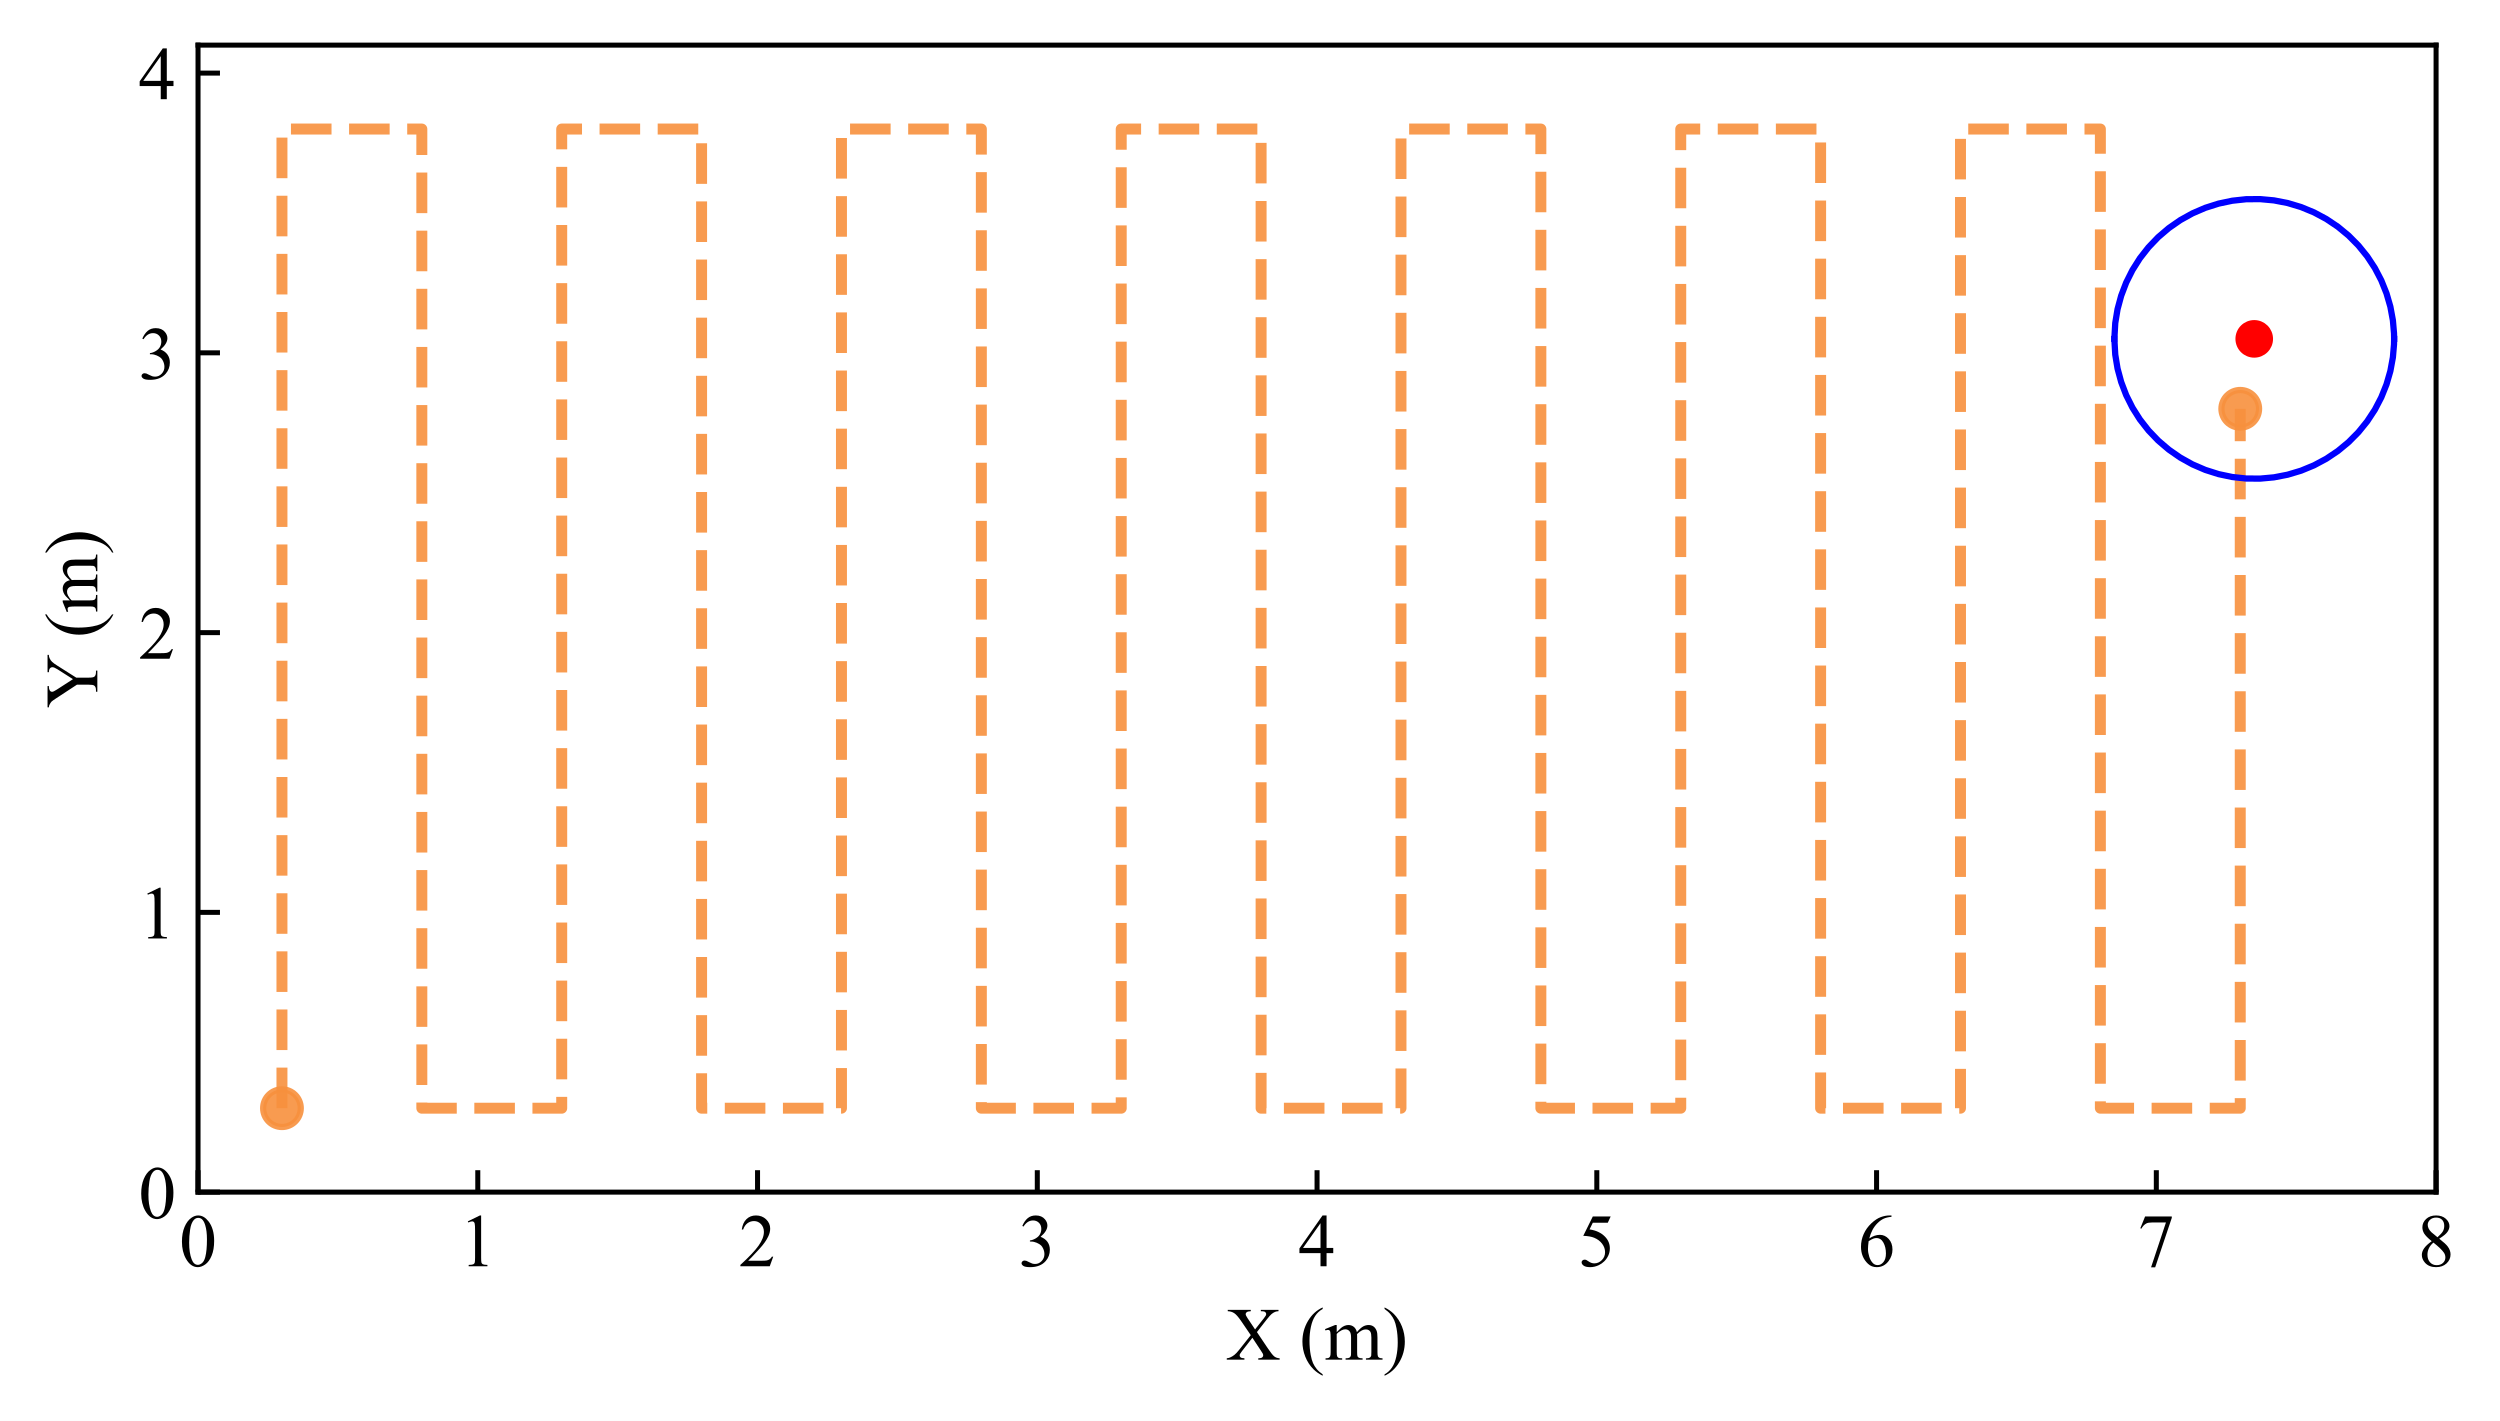
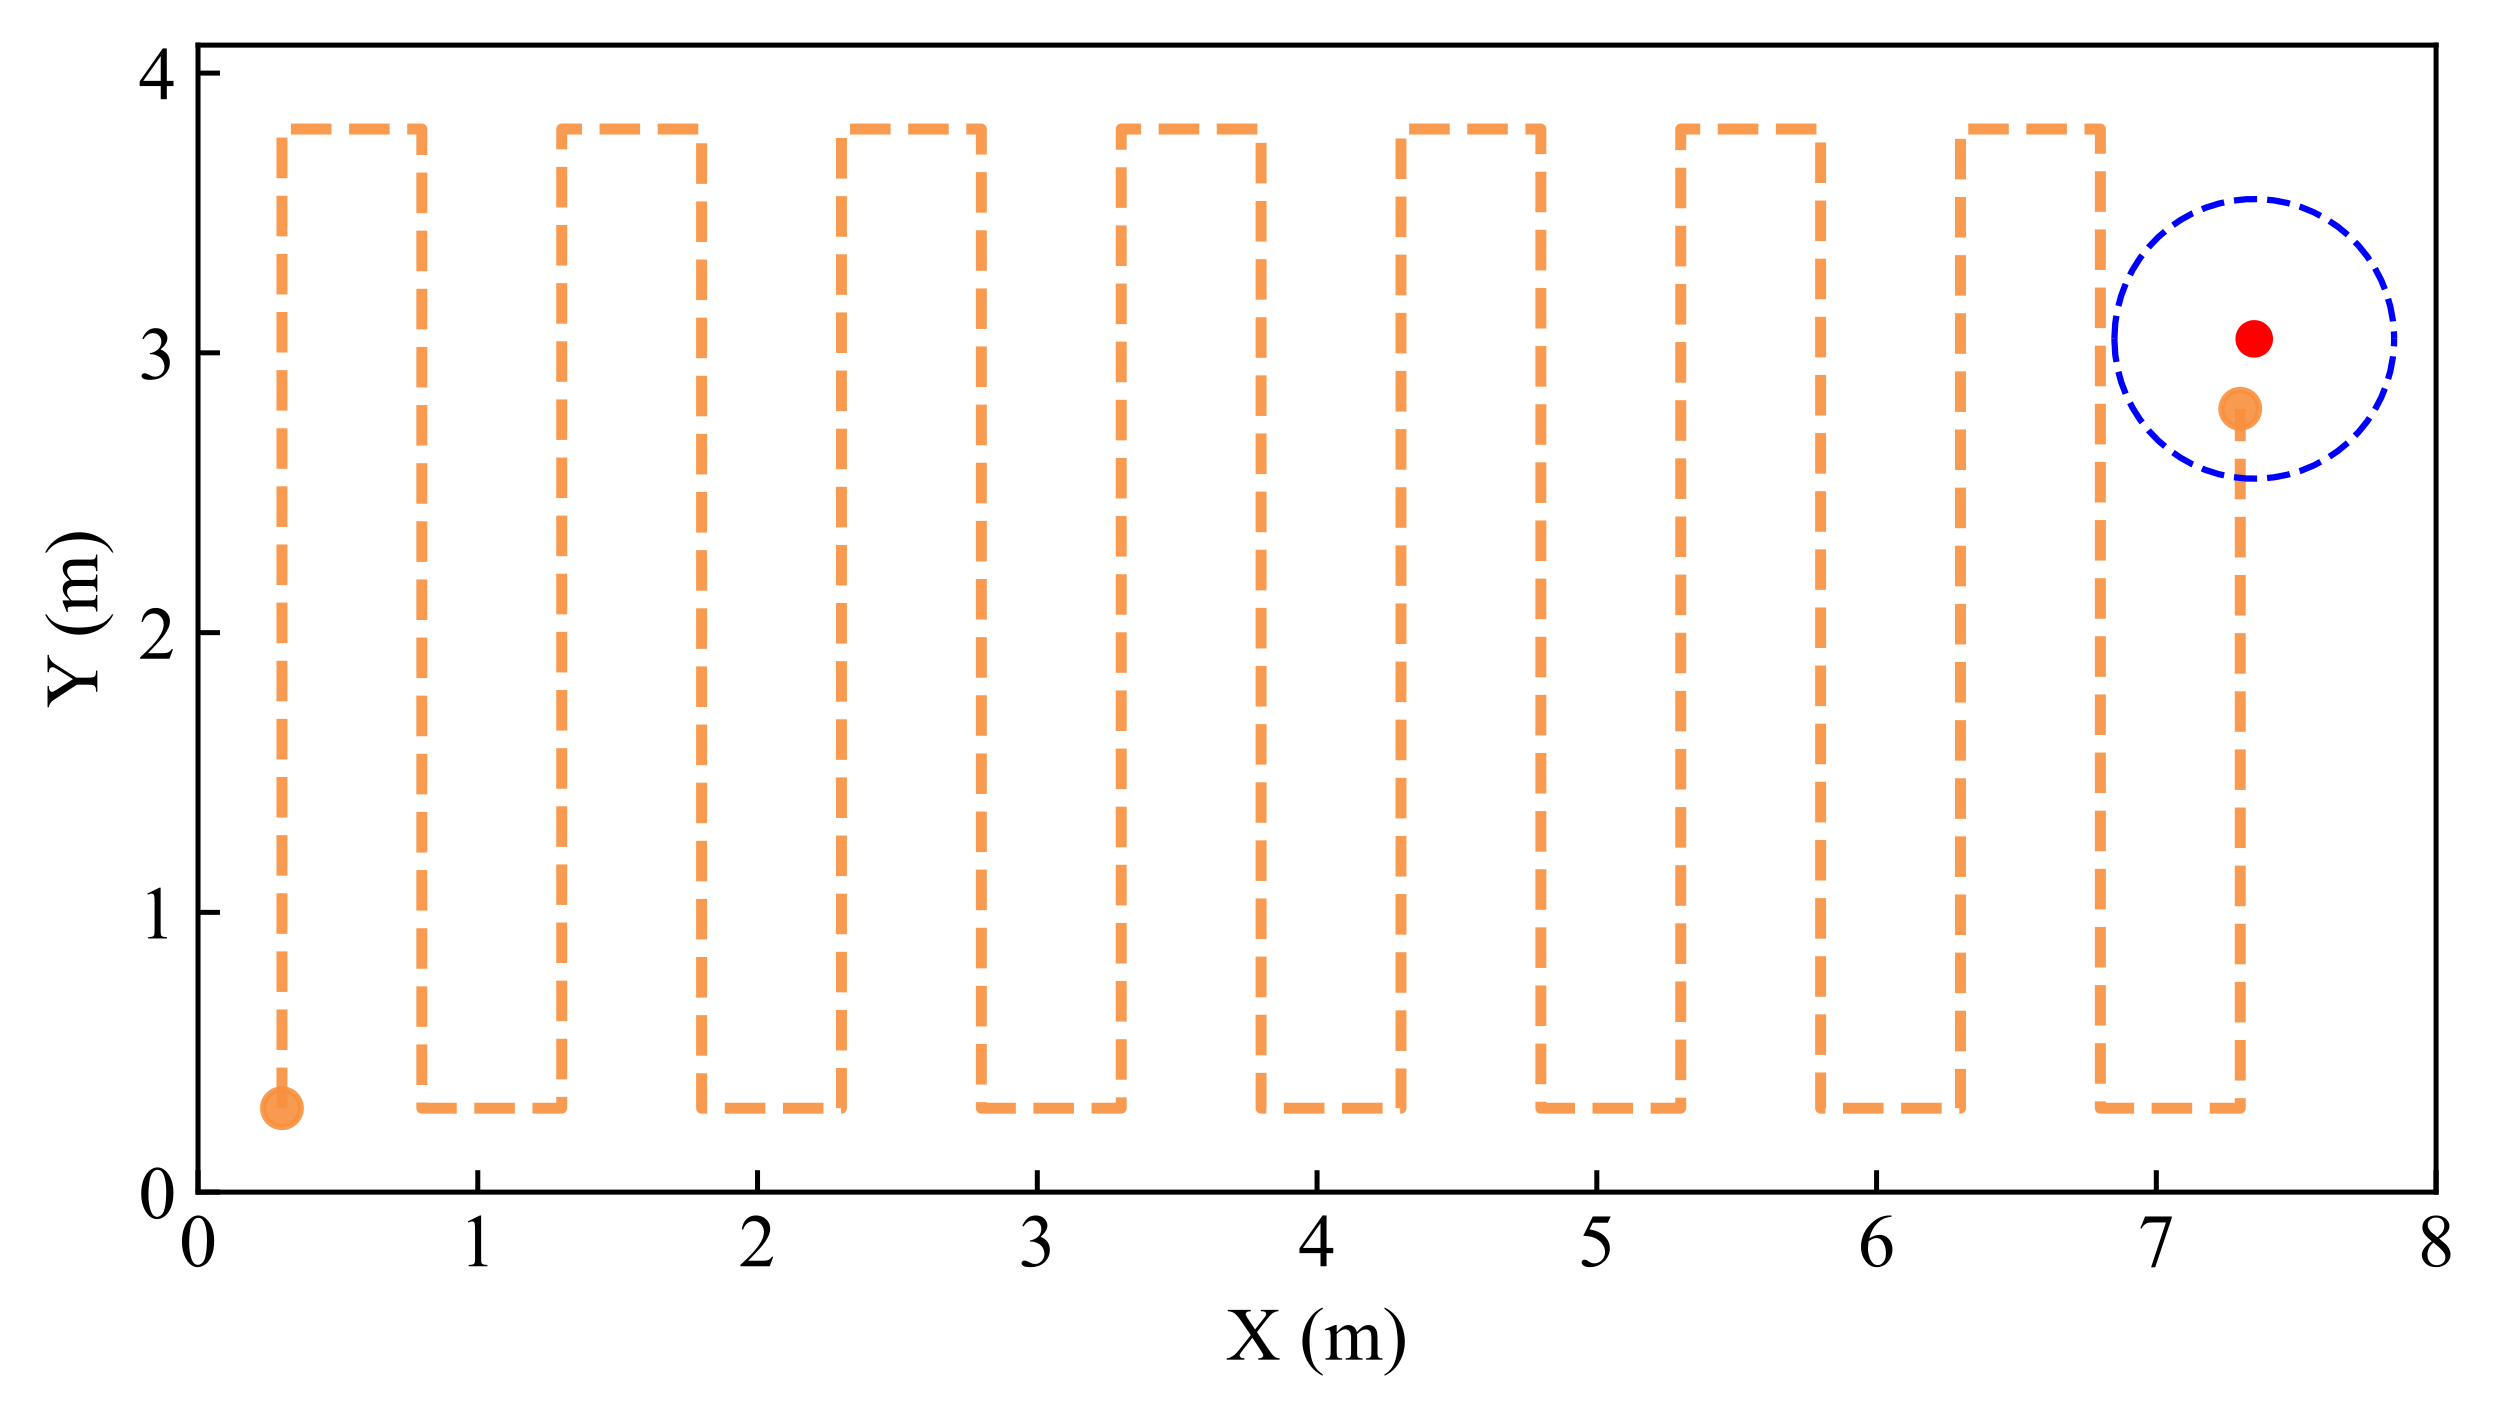
<svg xmlns="http://www.w3.org/2000/svg" xmlns:xlink="http://www.w3.org/1999/xlink" width="398.919pt" height="226.723pt" viewBox="0 0 398.919 226.723" version="1.1">
  <defs>
    <style type="text/css">*{stroke-linejoin: round; stroke-linecap: butt}</style>
  </defs>
  <g id="figure_1">
    <g id="patch_1">
      <path d="M 0 226.723  L 398.919 226.723  L 398.919 0  L 0 0  z " style="fill: #ffffff" />
    </g>
    <g id="axes_1">
      <g id="patch_2">
        <path d="M 31.599 190.224  L 388.719 190.224  L 388.719 7.2  L 31.599 7.2  z " style="fill: #ffffff" />
      </g>
      <g id="matplotlib.axis_1">
        <g id="xtick_1">
          <g id="line2d_1">
            <defs>
-               <path id="m3a78e923db" d="M 0 0  L 0 -3.5  " style="stroke: #000000; stroke-width: 0.8" />
-             </defs>
-             <g>
-               <use xlink:href="#m3a78e923db" x="31.599" y="190.224" style="stroke: #000000; stroke-width: 0.8" />
+               <path id="mce85c5e16e" d="M 0 0  L 0 -3.5  " style="stroke: #000000; stroke-width: 0.8" />
+             </defs>
+             <g>
+               <use xlink:href="#mce85c5e16e" x="31.599" y="190.224" style="stroke: #000000; stroke-width: 0.8" />
            </g>
          </g>
          <g id="text_1">
            <g transform="translate(28.59937 202.0565)scale(0.12 -0.12)">
              <defs>
                <path id="TimesNewRomanPSMT-30" d="M 231 2094  Q 231 2819 450 3342  Q 669 3866 1031 4122  Q 1313 4325 1613 4325  Q 2100 4325 2488 3828  Q 2972 3213 2972 2159  Q 2972 1422 2759 906  Q 2547 391 2217 158  Q 1888 -75 1581 -75  Q 975 -75 572 641  Q 231 1244 231 2094  z M 844 2016  Q 844 1141 1059 588  Q 1238 122 1591 122  Q 1759 122 1940 273  Q 2122 425 2216 781  Q 2359 1319 2359 2297  Q 2359 3022 2209 3506  Q 2097 3866 1919 4016  Q 1791 4119 1609 4119  Q 1397 4119 1231 3928  Q 1006 3669 925 3112  Q 844 2556 844 2016  z " transform="scale(0.015625)" />
              </defs>
              <use xlink:href="#TimesNewRomanPSMT-30" />
            </g>
          </g>
        </g>
        <g id="xtick_2">
          <g id="line2d_2">
            <g>
-               <use xlink:href="#m3a78e923db" x="76.239" y="190.224" style="stroke: #000000; stroke-width: 0.8" />
+               <use xlink:href="#mce85c5e16e" x="76.239" y="190.224" style="stroke: #000000; stroke-width: 0.8" />
            </g>
          </g>
          <g id="text_2">
            <g transform="translate(73.23937 202.0565)scale(0.12 -0.12)">
              <defs>
                <path id="TimesNewRomanPSMT-31" d="M 750 3822  L 1781 4325  L 1884 4325  L 1884 747  Q 1884 391 1914 303  Q 1944 216 2037 169  Q 2131 122 2419 116  L 2419 0  L 825 0  L 825 116  Q 1125 122 1212 167  Q 1300 213 1334 289  Q 1369 366 1369 747  L 1369 3034  Q 1369 3497 1338 3628  Q 1316 3728 1258 3775  Q 1200 3822 1119 3822  Q 1003 3822 797 3725  L 750 3822  z " transform="scale(0.015625)" />
              </defs>
              <use xlink:href="#TimesNewRomanPSMT-31" />
            </g>
          </g>
        </g>
        <g id="xtick_3">
          <g id="line2d_3">
            <g>
-               <use xlink:href="#m3a78e923db" x="120.879" y="190.224" style="stroke: #000000; stroke-width: 0.8" />
+               <use xlink:href="#mce85c5e16e" x="120.879" y="190.224" style="stroke: #000000; stroke-width: 0.8" />
            </g>
          </g>
          <g id="text_3">
            <g transform="translate(117.8794 202.0565)scale(0.12 -0.12)">
              <defs>
                <path id="TimesNewRomanPSMT-32" d="M 2934 816  L 2638 0  L 138 0  L 138 116  Q 1241 1122 1691 1759  Q 2141 2397 2141 2925  Q 2141 3328 1894 3587  Q 1647 3847 1303 3847  Q 991 3847 742 3664  Q 494 3481 375 3128  L 259 3128  Q 338 3706 661 4015  Q 984 4325 1469 4325  Q 1984 4325 2329 3994  Q 2675 3663 2675 3213  Q 2675 2891 2525 2569  Q 2294 2063 1775 1497  Q 997 647 803 472  L 1909 472  Q 2247 472 2383 497  Q 2519 522 2628 598  Q 2738 675 2819 816  L 2934 816  z " transform="scale(0.015625)" />
              </defs>
              <use xlink:href="#TimesNewRomanPSMT-32" />
            </g>
          </g>
        </g>
        <g id="xtick_4">
          <g id="line2d_4">
            <g>
-               <use xlink:href="#m3a78e923db" x="165.519" y="190.224" style="stroke: #000000; stroke-width: 0.8" />
+               <use xlink:href="#mce85c5e16e" x="165.519" y="190.224" style="stroke: #000000; stroke-width: 0.8" />
            </g>
          </g>
          <g id="text_4">
            <g transform="translate(162.5194 202.0565)scale(0.12 -0.12)">
              <defs>
                <path id="TimesNewRomanPSMT-33" d="M 325 3431  Q 506 3859 782 4092  Q 1059 4325 1472 4325  Q 1981 4325 2253 3994  Q 2459 3747 2459 3466  Q 2459 3003 1878 2509  Q 2269 2356 2469 2072  Q 2669 1788 2669 1403  Q 2669 853 2319 450  Q 1863 -75 997 -75  Q 569 -75 414 31  Q 259 138 259 259  Q 259 350 332 419  Q 406 488 509 488  Q 588 488 669 463  Q 722 447 909 348  Q 1097 250 1169 231  Q 1284 197 1416 197  Q 1734 197 1970 444  Q 2206 691 2206 1028  Q 2206 1275 2097 1509  Q 2016 1684 1919 1775  Q 1784 1900 1550 2001  Q 1316 2103 1072 2103  L 972 2103  L 972 2197  Q 1219 2228 1467 2375  Q 1716 2522 1828 2728  Q 1941 2934 1941 3181  Q 1941 3503 1739 3701  Q 1538 3900 1238 3900  Q 753 3900 428 3381  L 325 3431  z " transform="scale(0.015625)" />
              </defs>
              <use xlink:href="#TimesNewRomanPSMT-33" />
            </g>
          </g>
        </g>
        <g id="xtick_5">
          <g id="line2d_5">
            <g>
-               <use xlink:href="#m3a78e923db" x="210.159" y="190.224" style="stroke: #000000; stroke-width: 0.8" />
+               <use xlink:href="#mce85c5e16e" x="210.159" y="190.224" style="stroke: #000000; stroke-width: 0.8" />
            </g>
          </g>
          <g id="text_5">
            <g transform="translate(207.1594 202.0565)scale(0.12 -0.12)">
              <defs>
                <path id="TimesNewRomanPSMT-34" d="M 2978 1563  L 2978 1119  L 2409 1119  L 2409 0  L 1894 0  L 1894 1119  L 100 1119  L 100 1519  L 2066 4325  L 2409 4325  L 2409 1563  L 2978 1563  z M 1894 1563  L 1894 3666  L 406 1563  L 1894 1563  z " transform="scale(0.015625)" />
              </defs>
              <use xlink:href="#TimesNewRomanPSMT-34" />
            </g>
          </g>
        </g>
        <g id="xtick_6">
          <g id="line2d_6">
            <g>
-               <use xlink:href="#m3a78e923db" x="254.799" y="190.224" style="stroke: #000000; stroke-width: 0.8" />
+               <use xlink:href="#mce85c5e16e" x="254.799" y="190.224" style="stroke: #000000; stroke-width: 0.8" />
            </g>
          </g>
          <g id="text_6">
            <g transform="translate(251.7994 202.0565)scale(0.12 -0.12)">
              <defs>
                <path id="TimesNewRomanPSMT-35" d="M 2778 4238  L 2534 3706  L 1259 3706  L 981 3138  Q 1809 3016 2294 2522  Q 2709 2097 2709 1522  Q 2709 1188 2573 903  Q 2438 619 2231 419  Q 2025 219 1772 97  Q 1413 -75 1034 -75  Q 653 -75 479 54  Q 306 184 306 341  Q 306 428 378 495  Q 450 563 559 563  Q 641 563 702 538  Q 763 513 909 409  Q 1144 247 1384 247  Q 1750 247 2026 523  Q 2303 800 2303 1197  Q 2303 1581 2056 1914  Q 1809 2247 1375 2428  Q 1034 2569 447 2591  L 1259 4238  L 2778 4238  z " transform="scale(0.015625)" />
              </defs>
              <use xlink:href="#TimesNewRomanPSMT-35" />
            </g>
          </g>
        </g>
        <g id="xtick_7">
          <g id="line2d_7">
            <g>
-               <use xlink:href="#m3a78e923db" x="299.439" y="190.224" style="stroke: #000000; stroke-width: 0.8" />
+               <use xlink:href="#mce85c5e16e" x="299.439" y="190.224" style="stroke: #000000; stroke-width: 0.8" />
            </g>
          </g>
          <g id="text_7">
            <g transform="translate(296.4394 202.0565)scale(0.12 -0.12)">
              <defs>
                <path id="TimesNewRomanPSMT-36" d="M 2869 4325  L 2869 4209  Q 2456 4169 2195 4045  Q 1934 3922 1679 3669  Q 1425 3416 1258 3105  Q 1091 2794 978 2366  Q 1428 2675 1881 2675  Q 2316 2675 2634 2325  Q 2953 1975 2953 1425  Q 2953 894 2631 456  Q 2244 -75 1606 -75  Q 1172 -75 869 213  Q 275 772 275 1663  Q 275 2231 503 2743  Q 731 3256 1154 3653  Q 1578 4050 1965 4187  Q 2353 4325 2688 4325  L 2869 4325  z M 925 2138  Q 869 1716 869 1456  Q 869 1156 980 804  Q 1091 453 1309 247  Q 1469 100 1697 100  Q 1969 100 2183 356  Q 2397 613 2397 1088  Q 2397 1622 2184 2012  Q 1972 2403 1581 2403  Q 1463 2403 1327 2353  Q 1191 2303 925 2138  z " transform="scale(0.015625)" />
              </defs>
              <use xlink:href="#TimesNewRomanPSMT-36" />
            </g>
          </g>
        </g>
        <g id="xtick_8">
          <g id="line2d_8">
            <g>
-               <use xlink:href="#m3a78e923db" x="344.079" y="190.224" style="stroke: #000000; stroke-width: 0.8" />
+               <use xlink:href="#mce85c5e16e" x="344.079" y="190.224" style="stroke: #000000; stroke-width: 0.8" />
            </g>
          </g>
          <g id="text_8">
            <g transform="translate(341.0794 202.0565)scale(0.12 -0.12)">
              <defs>
                <path id="TimesNewRomanPSMT-37" d="M 644 4238  L 2916 4238  L 2916 4119  L 1503 -88  L 1153 -88  L 2419 3728  L 1253 3728  Q 900 3728 750 3644  Q 488 3500 328 3200  L 238 3234  L 644 4238  z " transform="scale(0.015625)" />
              </defs>
              <use xlink:href="#TimesNewRomanPSMT-37" />
            </g>
          </g>
        </g>
        <g id="xtick_9">
          <g id="line2d_9">
            <g>
-               <use xlink:href="#m3a78e923db" x="388.719" y="190.224" style="stroke: #000000; stroke-width: 0.8" />
+               <use xlink:href="#mce85c5e16e" x="388.719" y="190.224" style="stroke: #000000; stroke-width: 0.8" />
            </g>
          </g>
          <g id="text_9">
            <g transform="translate(385.7194 202.0565)scale(0.12 -0.12)">
              <defs>
                <path id="TimesNewRomanPSMT-38" d="M 1228 2134  Q 725 2547 579 2797  Q 434 3047 434 3316  Q 434 3728 753 4026  Q 1072 4325 1600 4325  Q 2113 4325 2425 4047  Q 2738 3769 2738 3413  Q 2738 3175 2569 2928  Q 2400 2681 1866 2347  Q 2416 1922 2594 1678  Q 2831 1359 2831 1006  Q 2831 559 2490 242  Q 2150 -75 1597 -75  Q 994 -75 656 303  Q 388 606 388 966  Q 388 1247 577 1523  Q 766 1800 1228 2134  z M 1719 2469  Q 2094 2806 2194 3001  Q 2294 3197 2294 3444  Q 2294 3772 2109 3958  Q 1925 4144 1606 4144  Q 1288 4144 1088 3959  Q 888 3775 888 3528  Q 888 3366 970 3203  Q 1053 3041 1206 2894  L 1719 2469  z M 1375 2016  Q 1116 1797 991 1539  Q 866 1281 866 981  Q 866 578 1086 336  Q 1306 94 1647 94  Q 1984 94 2187 284  Q 2391 475 2391 747  Q 2391 972 2272 1150  Q 2050 1481 1375 2016  z " transform="scale(0.015625)" />
              </defs>
              <use xlink:href="#TimesNewRomanPSMT-38" />
            </g>
          </g>
        </g>
        <g id="text_10">
          <g transform="translate(195.6637 216.9559)scale(0.12 -0.12)">
            <defs>
              <path id="TimesNewRomanPSMT-58" d="M 2613 2347  L 3522 991  Q 3900 428 4083 279  Q 4266 131 4547 116  L 4547 0  L 2728 0  L 2728 116  Q 2909 119 2997 153  Q 3063 181 3105 239  Q 3147 297 3147 356  Q 3147 428 3119 500  Q 3097 553 2947 775  L 2228 1863  L 1341 725  Q 1200 544 1172 483  Q 1144 422 1144 356  Q 1144 256 1228 190  Q 1313 125 1550 116  L 1550 0  L 47 0  L 47 116  Q 206 131 322 181  Q 516 263 691 400  Q 866 538 1091 822  L 2091 2084  L 1256 3306  Q 916 3803 678 3958  Q 441 4113 131 4122  L 131 4238  L 2091 4238  L 2091 4122  Q 1841 4113 1748 4041  Q 1656 3969 1656 3881  Q 1656 3766 1806 3544  L 2456 2572  L 3209 3525  Q 3341 3694 3370 3756  Q 3400 3819 3400 3884  Q 3400 3950 3363 4000  Q 3316 4066 3244 4092  Q 3172 4119 2947 4122  L 2947 4238  L 4450 4238  L 4450 4122  Q 4272 4113 4159 4066  Q 3991 3994 3850 3872  Q 3709 3750 3453 3422  L 2613 2347  z " transform="scale(0.015625)" />
              <path id="TimesNewRomanPSMT-20" transform="scale(0.015625)" />
              <path id="TimesNewRomanPSMT-28" d="M 1988 -1253  L 1988 -1369  Q 1516 -1131 1200 -813  Q 750 -359 506 256  Q 263 872 263 1534  Q 263 2503 741 3301  Q 1219 4100 1988 4444  L 1988 4313  Q 1603 4100 1356 3731  Q 1109 3363 987 2797  Q 866 2231 866 1616  Q 866 947 969 400  Q 1050 -31 1165 -292  Q 1281 -553 1476 -793  Q 1672 -1034 1988 -1253  z " transform="scale(0.015625)" />
              <path id="TimesNewRomanPSMT-6d" d="M 1050 2338  Q 1363 2650 1419 2697  Q 1559 2816 1721 2881  Q 1884 2947 2044 2947  Q 2313 2947 2506 2790  Q 2700 2634 2766 2338  Q 3088 2713 3309 2830  Q 3531 2947 3766 2947  Q 3994 2947 4170 2830  Q 4347 2713 4450 2447  Q 4519 2266 4519 1878  L 4519 647  Q 4519 378 4559 278  Q 4591 209 4675 161  Q 4759 113 4950 113  L 4950 0  L 3538 0  L 3538 113  L 3597 113  Q 3781 113 3884 184  Q 3956 234 3988 344  Q 4000 397 4000 647  L 4000 1878  Q 4000 2228 3916 2372  Q 3794 2572 3525 2572  Q 3359 2572 3192 2489  Q 3025 2406 2788 2181  L 2781 2147  L 2788 2013  L 2788 647  Q 2788 353 2820 281  Q 2853 209 2943 161  Q 3034 113 3253 113  L 3253 0  L 1806 0  L 1806 113  Q 2044 113 2133 169  Q 2222 225 2256 338  Q 2272 391 2272 647  L 2272 1878  Q 2272 2228 2169 2381  Q 2031 2581 1784 2581  Q 1616 2581 1450 2491  Q 1191 2353 1050 2181  L 1050 647  Q 1050 366 1089 281  Q 1128 197 1204 155  Q 1281 113 1516 113  L 1516 0  L 100 0  L 100 113  Q 297 113 375 155  Q 453 197 493 289  Q 534 381 534 647  L 534 1741  Q 534 2213 506 2350  Q 484 2453 437 2492  Q 391 2531 309 2531  Q 222 2531 100 2484  L 53 2597  L 916 2947  L 1050 2947  L 1050 2338  z " transform="scale(0.015625)" />
              <path id="TimesNewRomanPSMT-29" d="M 144 4313  L 144 4444  Q 619 4209 934 3891  Q 1381 3434 1625 2820  Q 1869 2206 1869 1541  Q 1869 572 1392 -226  Q 916 -1025 144 -1369  L 144 -1253  Q 528 -1038 776 -670  Q 1025 -303 1145 264  Q 1266 831 1266 1447  Q 1266 2113 1163 2663  Q 1084 3094 967 3353  Q 850 3613 656 3853  Q 463 4094 144 4313  z " transform="scale(0.015625)" />
            </defs>
            <use xlink:href="#TimesNewRomanPSMT-58" />
            <use xlink:href="#TimesNewRomanPSMT-20" x="72.217" />
            <use xlink:href="#TimesNewRomanPSMT-28" x="97.217" />
            <use xlink:href="#TimesNewRomanPSMT-6d" x="130.518" />
            <use xlink:href="#TimesNewRomanPSMT-29" x="208.301" />
          </g>
        </g>
      </g>
      <g id="matplotlib.axis_2">
        <g id="ytick_1">
          <g id="line2d_10">
            <defs>
-               <path id="mf439934016" d="M 0 0  L 3.5 0  " style="stroke: #000000; stroke-width: 0.8" />
-             </defs>
-             <g>
-               <use xlink:href="#mf439934016" x="31.599" y="190.224" style="stroke: #000000; stroke-width: 0.8" />
+               <path id="m8170980520" d="M 0 0  L 3.5 0  " style="stroke: #000000; stroke-width: 0.8" />
+             </defs>
+             <g>
+               <use xlink:href="#m8170980520" x="31.599" y="190.224" style="stroke: #000000; stroke-width: 0.8" />
            </g>
          </g>
          <g id="text_11">
            <g transform="translate(22.09937 194.3903)scale(0.12 -0.12)">
              <use xlink:href="#TimesNewRomanPSMT-30" />
            </g>
          </g>
        </g>
        <g id="ytick_2">
          <g id="line2d_11">
            <g>
-               <use xlink:href="#mf439934016" x="31.599" y="145.584" style="stroke: #000000; stroke-width: 0.8" />
+               <use xlink:href="#m8170980520" x="31.599" y="145.584" style="stroke: #000000; stroke-width: 0.8" />
            </g>
          </g>
          <g id="text_12">
            <g transform="translate(22.09937 149.7502)scale(0.12 -0.12)">
              <use xlink:href="#TimesNewRomanPSMT-31" />
            </g>
          </g>
        </g>
        <g id="ytick_3">
          <g id="line2d_12">
            <g>
-               <use xlink:href="#mf439934016" x="31.599" y="100.944" style="stroke: #000000; stroke-width: 0.8" />
+               <use xlink:href="#m8170980520" x="31.599" y="100.944" style="stroke: #000000; stroke-width: 0.8" />
            </g>
          </g>
          <g id="text_13">
            <g transform="translate(22.09937 105.1102)scale(0.12 -0.12)">
              <use xlink:href="#TimesNewRomanPSMT-32" />
            </g>
          </g>
        </g>
        <g id="ytick_4">
          <g id="line2d_13">
            <g>
-               <use xlink:href="#mf439934016" x="31.599" y="56.304" style="stroke: #000000; stroke-width: 0.8" />
+               <use xlink:href="#m8170980520" x="31.599" y="56.304" style="stroke: #000000; stroke-width: 0.8" />
            </g>
          </g>
          <g id="text_14">
            <g transform="translate(22.09937 60.47025)scale(0.12 -0.12)">
              <use xlink:href="#TimesNewRomanPSMT-33" />
            </g>
          </g>
        </g>
        <g id="ytick_5">
          <g id="line2d_14">
            <g>
-               <use xlink:href="#mf439934016" x="31.599" y="11.664" style="stroke: #000000; stroke-width: 0.8" />
+               <use xlink:href="#m8170980520" x="31.599" y="11.664" style="stroke: #000000; stroke-width: 0.8" />
            </g>
          </g>
          <g id="text_15">
            <g transform="translate(22.09937 15.83025)scale(0.12 -0.12)">
              <use xlink:href="#TimesNewRomanPSMT-34" />
            </g>
          </g>
        </g>
        <g id="text_16">
          <g transform="translate(15.5325 112.9826)rotate(-90)scale(0.12 -0.12)">
            <defs>
              <path id="TimesNewRomanPSMT-59" d="M 3050 4238  L 4528 4238  L 4528 4122  L 4447 4122  Q 4366 4122 4209 4050  Q 4053 3978 3925 3843  Q 3797 3709 3609 3406  L 2588 1797  L 2588 734  Q 2588 344 2675 247  Q 2794 116 3050 116  L 3188 116  L 3188 0  L 1388 0  L 1388 116  L 1538 116  Q 1806 116 1919 278  Q 1988 378 1988 734  L 1988 1738  L 825 3513  Q 619 3825 545 3903  Q 472 3981 241 4091  Q 178 4122 59 4122  L 59 4238  L 1872 4238  L 1872 4122  L 1778 4122  Q 1631 4122 1507 4053  Q 1384 3984 1384 3847  Q 1384 3734 1575 3441  L 2459 2075  L 3291 3381  Q 3478 3675 3478 3819  Q 3478 3906 3433 3975  Q 3388 4044 3303 4083  Q 3219 4122 3050 4122  L 3050 4238  z " transform="scale(0.015625)" />
            </defs>
            <use xlink:href="#TimesNewRomanPSMT-59" />
            <use xlink:href="#TimesNewRomanPSMT-20" x="68.467" />
            <use xlink:href="#TimesNewRomanPSMT-28" x="93.467" />
            <use xlink:href="#TimesNewRomanPSMT-6d" x="126.768" />
            <use xlink:href="#TimesNewRomanPSMT-29" x="204.551" />
          </g>
        </g>
      </g>
      <g id="line2d_15">
-         <path d="M 44.991 176.832  L 44.991 154.512  L 44.991 132.192  L 44.991 109.872  L 44.991 87.552  L 44.991 65.232  L 44.991 42.912  L 44.991 20.592  L 67.311 20.592  L 67.311 42.912  L 67.311 65.232  L 67.311 87.552  L 67.311 109.872  L 67.311 132.192  L 67.311 154.512  L 67.311 176.832  L 89.631 176.832  L 89.631 154.512  L 89.631 132.192  L 89.631 109.872  L 89.631 87.552  L 89.631 65.232  L 89.631 42.912  L 89.631 20.592  L 111.951 20.592  L 111.951 42.912  L 111.951 65.232  L 111.951 87.552  L 111.951 109.872  L 111.951 132.192  L 111.951 154.512  L 111.951 176.832  L 134.271 176.832  L 134.271 154.512  L 134.271 132.192  L 134.271 109.872  L 134.271 87.552  L 134.271 65.232  L 134.271 42.912  L 134.271 20.592  L 156.591 20.592  L 156.591 42.912  L 156.591 65.232  L 156.591 87.552  L 156.591 109.872  L 156.591 132.192  L 156.591 154.512  L 156.591 176.832  L 178.911 176.832  L 178.911 154.512  L 178.911 132.192  L 178.911 109.872  L 178.911 87.552  L 178.911 65.232  L 178.911 42.912  L 178.911 20.592  L 201.231 20.592  L 201.231 42.912  L 201.231 65.232  L 201.231 87.552  L 201.231 109.872  L 201.231 132.192  L 201.231 154.512  L 201.231 176.832  L 223.551 176.832  L 223.551 154.512  L 223.551 132.192  L 223.551 109.872  L 223.551 87.552  L 223.551 65.232  L 223.551 42.912  L 223.551 20.592  L 245.871 20.592  L 245.871 42.912  L 245.871 65.232  L 245.871 87.552  L 245.871 109.872  L 245.871 132.192  L 245.871 154.512  L 245.871 176.832  L 268.191 176.832  L 268.191 154.512  L 268.191 132.192  L 268.191 109.872  L 268.191 87.552  L 268.191 65.232  L 268.191 42.912  L 268.191 20.592  L 290.511 20.592  L 290.511 42.912  L 290.511 65.232  L 290.511 87.552  L 290.511 109.872  L 290.511 132.192  L 290.511 154.512  L 290.511 176.832  L 312.831 176.832  L 312.831 154.512  L 312.831 132.192  L 312.831 109.872  L 312.831 87.552  L 312.831 65.232  L 312.831 42.912  L 312.831 20.592  L 335.151 20.592  L 335.151 42.912  L 335.151 65.232  L 335.151 87.552  L 335.151 109.872  L 335.151 132.192  L 335.151 154.512  L 335.151 176.832  L 357.471 176.832  L 357.471 154.512  L 357.471 132.192  L 357.471 109.872  L 357.471 87.552  L 357.471 65.232  " clip-path="url(#p7a5af50f03)" style="fill: none; stroke-dasharray: 6.475,2.8; stroke-dashoffset: 0; stroke: #f7903d; stroke-opacity: 0.9; stroke-width: 1.75" />
+         <path d="M 44.991 176.832  L 44.991 154.512  L 44.991 132.192  L 44.991 109.872  L 44.991 87.552  L 44.991 65.232  L 44.991 42.912  L 44.991 20.592  L 67.311 20.592  L 67.311 42.912  L 67.311 65.232  L 67.311 87.552  L 67.311 109.872  L 67.311 132.192  L 67.311 154.512  L 67.311 176.832  L 89.631 176.832  L 89.631 154.512  L 89.631 132.192  L 89.631 109.872  L 89.631 87.552  L 89.631 65.232  L 89.631 42.912  L 89.631 20.592  L 111.951 20.592  L 111.951 42.912  L 111.951 65.232  L 111.951 87.552  L 111.951 109.872  L 111.951 132.192  L 111.951 154.512  L 111.951 176.832  L 134.271 176.832  L 134.271 154.512  L 134.271 132.192  L 134.271 109.872  L 134.271 87.552  L 134.271 65.232  L 134.271 42.912  L 134.271 20.592  L 156.591 20.592  L 156.591 42.912  L 156.591 65.232  L 156.591 87.552  L 156.591 109.872  L 156.591 132.192  L 156.591 154.512  L 156.591 176.832  L 178.911 176.832  L 178.911 154.512  L 178.911 132.192  L 178.911 109.872  L 178.911 87.552  L 178.911 65.232  L 178.911 42.912  L 178.911 20.592  L 201.231 20.592  L 201.231 42.912  L 201.231 65.232  L 201.231 87.552  L 201.231 109.872  L 201.231 132.192  L 201.231 154.512  L 201.231 176.832  L 223.551 176.832  L 223.551 154.512  L 223.551 132.192  L 223.551 109.872  L 223.551 87.552  L 223.551 65.232  L 223.551 42.912  L 223.551 20.592  L 245.871 20.592  L 245.871 42.912  L 245.871 65.232  L 245.871 87.552  L 245.871 109.872  L 245.871 132.192  L 245.871 154.512  L 245.871 176.832  L 268.191 176.832  L 268.191 154.512  L 268.191 132.192  L 268.191 109.872  L 268.191 87.552  L 268.191 65.232  L 268.191 42.912  L 268.191 20.592  L 290.511 20.592  L 290.511 42.912  L 290.511 65.232  L 290.511 87.552  L 290.511 109.872  L 290.511 132.192  L 290.511 154.512  L 290.511 176.832  L 312.831 176.832  L 312.831 154.512  L 312.831 132.192  L 312.831 109.872  L 312.831 87.552  L 312.831 65.232  L 312.831 42.912  L 312.831 20.592  L 335.151 20.592  L 335.151 42.912  L 335.151 65.232  L 335.151 87.552  L 335.151 109.872  L 335.151 132.192  L 335.151 154.512  L 335.151 176.832  L 357.471 176.832  L 357.471 154.512  L 357.471 132.192  L 357.471 109.872  L 357.471 87.552  L 357.471 65.232  " clip-path="url(#p62cee9624f)" style="fill: none; stroke-dasharray: 6.475,2.8; stroke-dashoffset: 0; stroke: #f7903d; stroke-opacity: 0.9; stroke-width: 1.75" />
        <defs>
-           <path id="m9a38ffb524" d="M 0 3  C 0.796 3 1.559 2.684 2.121 2.121  C 2.684 1.559 3 0.796 3 0  C 3 -0.796 2.684 -1.559 2.121 -2.121  C 1.559 -2.684 0.796 -3 0 -3  C -0.796 -3 -1.559 -2.684 -2.121 -2.121  C -2.684 -1.559 -3 -0.796 -3 0  C -3 0.796 -2.684 1.559 -2.121 2.121  C -1.559 2.684 -0.796 3 0 3  z " style="stroke: #f7903d; stroke-opacity: 0.9" />
+           <path id="me2f656ec63" d="M 0 3  C 0.796 3 1.559 2.684 2.121 2.121  C 2.684 1.559 3 0.796 3 0  C 3 -0.796 2.684 -1.559 2.121 -2.121  C 1.559 -2.684 0.796 -3 0 -3  C -0.796 -3 -1.559 -2.684 -2.121 -2.121  C -2.684 -1.559 -3 -0.796 -3 0  C -3 0.796 -2.684 1.559 -2.121 2.121  C -1.559 2.684 -0.796 3 0 3  z " style="stroke: #f7903d; stroke-opacity: 0.9" />
        </defs>
-         <g clip-path="url(#p7a5af50f03)">
-           <use xlink:href="#m9a38ffb524" x="44.991" y="176.832" style="fill: #f7903d; fill-opacity: 0.9; stroke: #f7903d; stroke-opacity: 0.9" />
-           <use xlink:href="#m9a38ffb524" x="357.471" y="65.232" style="fill: #f7903d; fill-opacity: 0.9; stroke: #f7903d; stroke-opacity: 0.9" />
+         <g clip-path="url(#p62cee9624f)">
+           <use xlink:href="#me2f656ec63" x="44.991" y="176.832" style="fill: #f7903d; fill-opacity: 0.9; stroke: #f7903d; stroke-opacity: 0.9" />
+           <use xlink:href="#me2f656ec63" x="357.471" y="65.232" style="fill: #f7903d; fill-opacity: 0.9; stroke: #f7903d; stroke-opacity: 0.9" />
        </g>
      </g>
      <g id="line2d_16">
-         <path d="M 337.383 54.072  L 337.526 51.551  L 337.892 49.333  L 338.473 47.184  L 339.268 45.096  L 340.268 43.098  L 341.455 41.219  L 342.831 39.461  L 344.375 37.847  L 346.072 36.398  L 347.903 35.127  L 349.849 34.045  L 351.894 33.163  L 354.02 32.488  L 356.198 32.029  L 358.413 31.789  L 360.637 31.772  L 362.851 31.975  L 365.039 32.399  L 367.173 33.039  L 369.236 33.89  L 371.2 34.941  L 373.049 36.181  L 374.763 37.598  L 376.326 39.177  L 377.728 40.908  L 378.952 42.772  L 379.978 44.739  L 380.809 46.81  L 381.425 48.939  L 381.827 51.117  L 382.006 53.179  L 382.023 54.072  L 382.023 54.072  " clip-path="url(#p7a5af50f03)" style="fill: none; stroke: #0000ff; stroke-linecap: square" />
+         <path d="M 337.383 54.072  L 337.526 51.551  L 337.892 49.333  L 338.473 47.184  L 339.268 45.096  L 340.268 43.098  L 341.455 41.219  L 342.831 39.461  L 344.375 37.847  L 346.072 36.398  L 347.903 35.127  L 349.849 34.045  L 351.894 33.163  L 354.02 32.488  L 356.198 32.029  L 358.413 31.789  L 360.637 31.772  L 362.851 31.975  L 365.039 32.399  L 367.173 33.039  L 369.236 33.89  L 371.2 34.941  L 373.049 36.181  L 374.763 37.598  L 376.326 39.177  L 377.728 40.908  L 378.952 42.772  L 379.978 44.739  L 380.809 46.81  L 381.425 48.939  L 381.827 51.117  L 382.006 53.179  L 382.023 54.072  L 382.023 54.072  " clip-path="url(#p62cee9624f)" style="fill: none; stroke-dasharray: 3.7,1.6; stroke-dashoffset: 0; stroke: #0000ff" />
      </g>
      <g id="line2d_17">
-         <path d="M 337.383 54.072  L 337.526 56.593  L 337.892 58.811  L 338.473 60.96  L 339.268 63.048  L 340.268 65.046  L 341.455 66.925  L 342.831 68.683  L 344.375 70.297  L 346.072 71.746  L 347.903 73.017  L 349.849 74.099  L 351.894 74.981  L 354.02 75.656  L 356.198 76.115  L 358.413 76.355  L 360.637 76.372  L 362.851 76.169  L 365.039 75.745  L 367.173 75.105  L 369.236 74.254  L 371.2 73.203  L 373.049 71.963  L 374.763 70.546  L 376.326 68.967  L 377.728 67.236  L 378.952 65.372  L 379.978 63.405  L 380.809 61.334  L 381.425 59.205  L 381.827 57.027  L 382.006 54.965  L 382.023 54.072  L 382.023 54.072  " clip-path="url(#p7a5af50f03)" style="fill: none; stroke: #0000ff; stroke-linecap: square" />
+         <path d="M 337.383 54.072  L 337.526 56.593  L 337.892 58.811  L 338.473 60.96  L 339.268 63.048  L 340.268 65.046  L 341.455 66.925  L 342.831 68.683  L 344.375 70.297  L 346.072 71.746  L 347.903 73.017  L 349.849 74.099  L 351.894 74.981  L 354.02 75.656  L 356.198 76.115  L 358.413 76.355  L 360.637 76.372  L 362.851 76.169  L 365.039 75.745  L 367.173 75.105  L 369.236 74.254  L 371.2 73.203  L 373.049 71.963  L 374.763 70.546  L 376.326 68.967  L 377.728 67.236  L 378.952 65.372  L 379.978 63.405  L 380.809 61.334  L 381.425 59.205  L 381.827 57.027  L 382.006 54.965  L 382.023 54.072  L 382.023 54.072  " clip-path="url(#p62cee9624f)" style="fill: none; stroke-dasharray: 3.7,1.6; stroke-dashoffset: 0; stroke: #0000ff" />
      </g>
      <g id="line2d_18">
-         <path d="M 359.703 54.072  " clip-path="url(#p7a5af50f03)" style="fill: none; stroke: #ff0000; stroke-width: 1.5; stroke-linecap: square" />
+         <path d="M 359.703 54.072  " clip-path="url(#p62cee9624f)" style="fill: none; stroke: #ff0000; stroke-width: 1.5; stroke-linecap: square" />
        <defs>
-           <path id="m4bba4a0660" d="M 0 2.5  C 0.663 2.5 1.299 2.237 1.768 1.768  C 2.237 1.299 2.5 0.663 2.5 0  C 2.5 -0.663 2.237 -1.299 1.768 -1.768  C 1.299 -2.237 0.663 -2.5 0 -2.5  C -0.663 -2.5 -1.299 -2.237 -1.768 -1.768  C -2.237 -1.299 -2.5 -0.663 -2.5 0  C -2.5 0.663 -2.237 1.299 -1.768 1.768  C -1.299 2.237 -0.663 2.5 0 2.5  z " style="stroke: #ff0000" />
+           <path id="m9d20e39a73" d="M 0 2.5  C 0.663 2.5 1.299 2.237 1.768 1.768  C 2.237 1.299 2.5 0.663 2.5 0  C 2.5 -0.663 2.237 -1.299 1.768 -1.768  C 1.299 -2.237 0.663 -2.5 0 -2.5  C -0.663 -2.5 -1.299 -2.237 -1.768 -1.768  C -2.237 -1.299 -2.5 -0.663 -2.5 0  C -2.5 0.663 -2.237 1.299 -1.768 1.768  C -1.299 2.237 -0.663 2.5 0 2.5  z " style="stroke: #ff0000" />
        </defs>
-         <g clip-path="url(#p7a5af50f03)">
-           <use xlink:href="#m4bba4a0660" x="359.703" y="54.072" style="fill: #ff0000; stroke: #ff0000" />
+         <g clip-path="url(#p62cee9624f)">
+           <use xlink:href="#m9d20e39a73" x="359.703" y="54.072" style="fill: #ff0000; stroke: #ff0000" />
        </g>
      </g>
      <g id="patch_3">
        <path d="M 31.599 190.224  L 31.599 7.2  " style="fill: none; stroke: #000000; stroke-width: 0.8; stroke-linejoin: miter; stroke-linecap: square" />
      </g>
      <g id="patch_4">
        <path d="M 388.719 190.224  L 388.719 7.2  " style="fill: none; stroke: #000000; stroke-width: 0.8; stroke-linejoin: miter; stroke-linecap: square" />
      </g>
      <g id="patch_5">
        <path d="M 31.599 190.224  L 388.719 190.224  " style="fill: none; stroke: #000000; stroke-width: 0.8; stroke-linejoin: miter; stroke-linecap: square" />
      </g>
      <g id="patch_6">
        <path d="M 31.599 7.2  L 388.719 7.2  " style="fill: none; stroke: #000000; stroke-width: 0.8; stroke-linejoin: miter; stroke-linecap: square" />
      </g>
    </g>
  </g>
  <defs>
-     <clipPath id="p7a5af50f03">
+     <clipPath id="p62cee9624f">
      <rect x="31.599" y="7.2" width="357.12" height="183.024" />
    </clipPath>
  </defs>
</svg>
